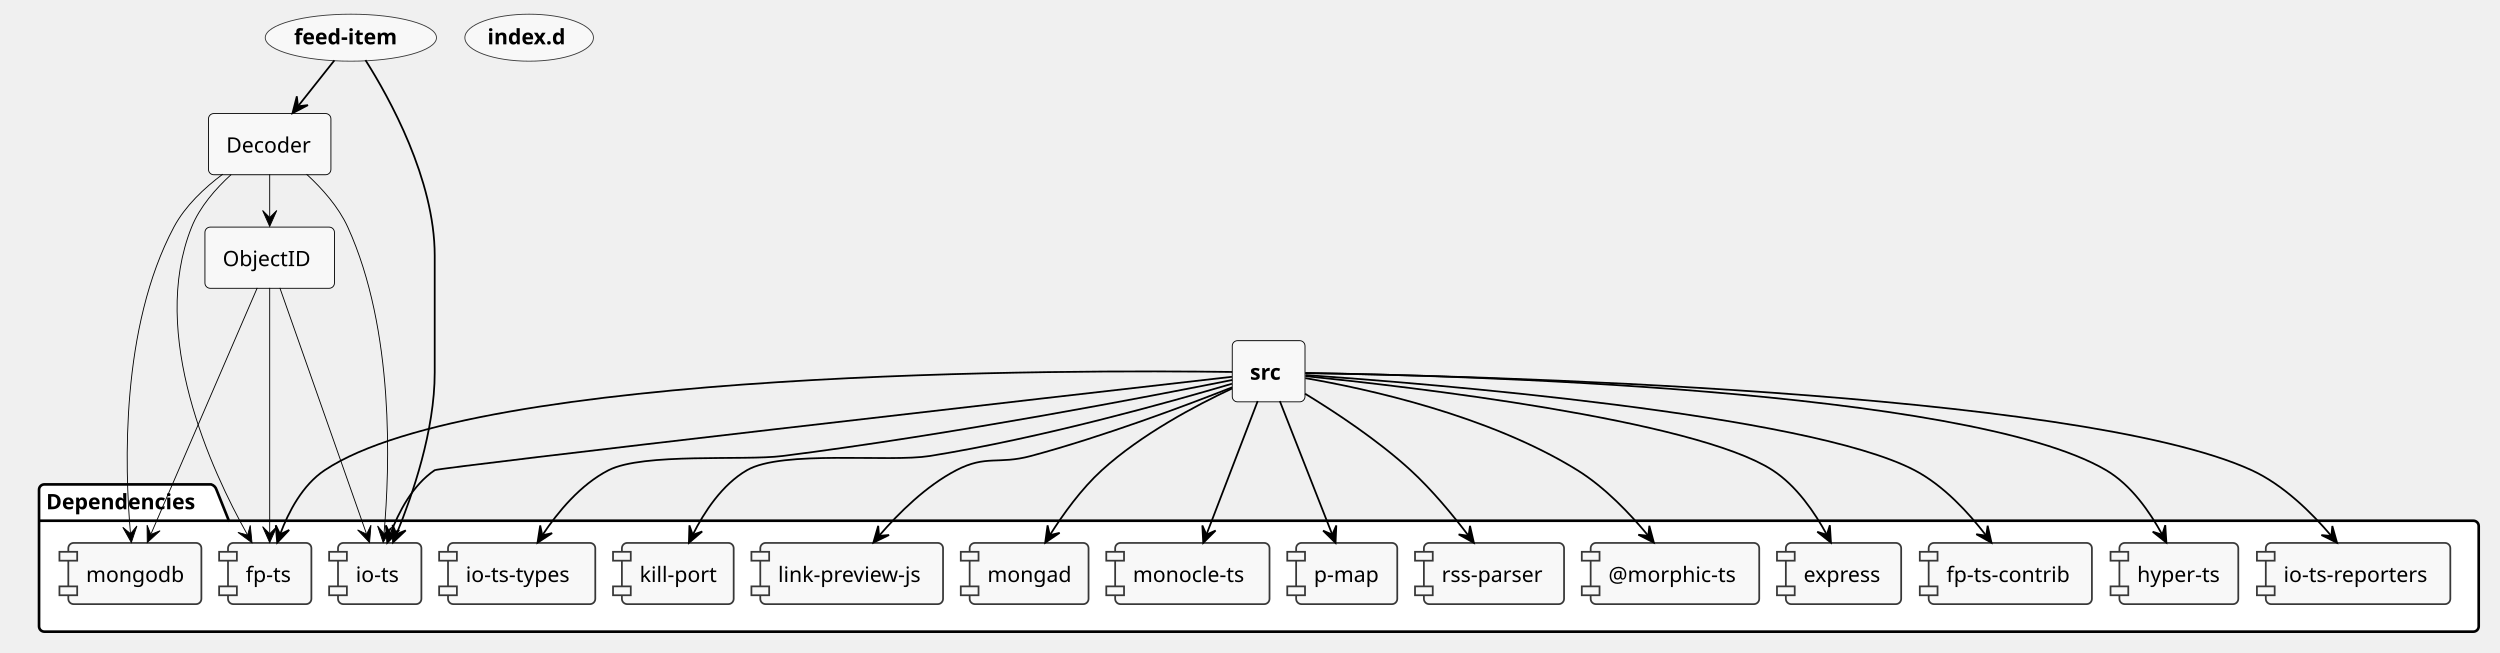
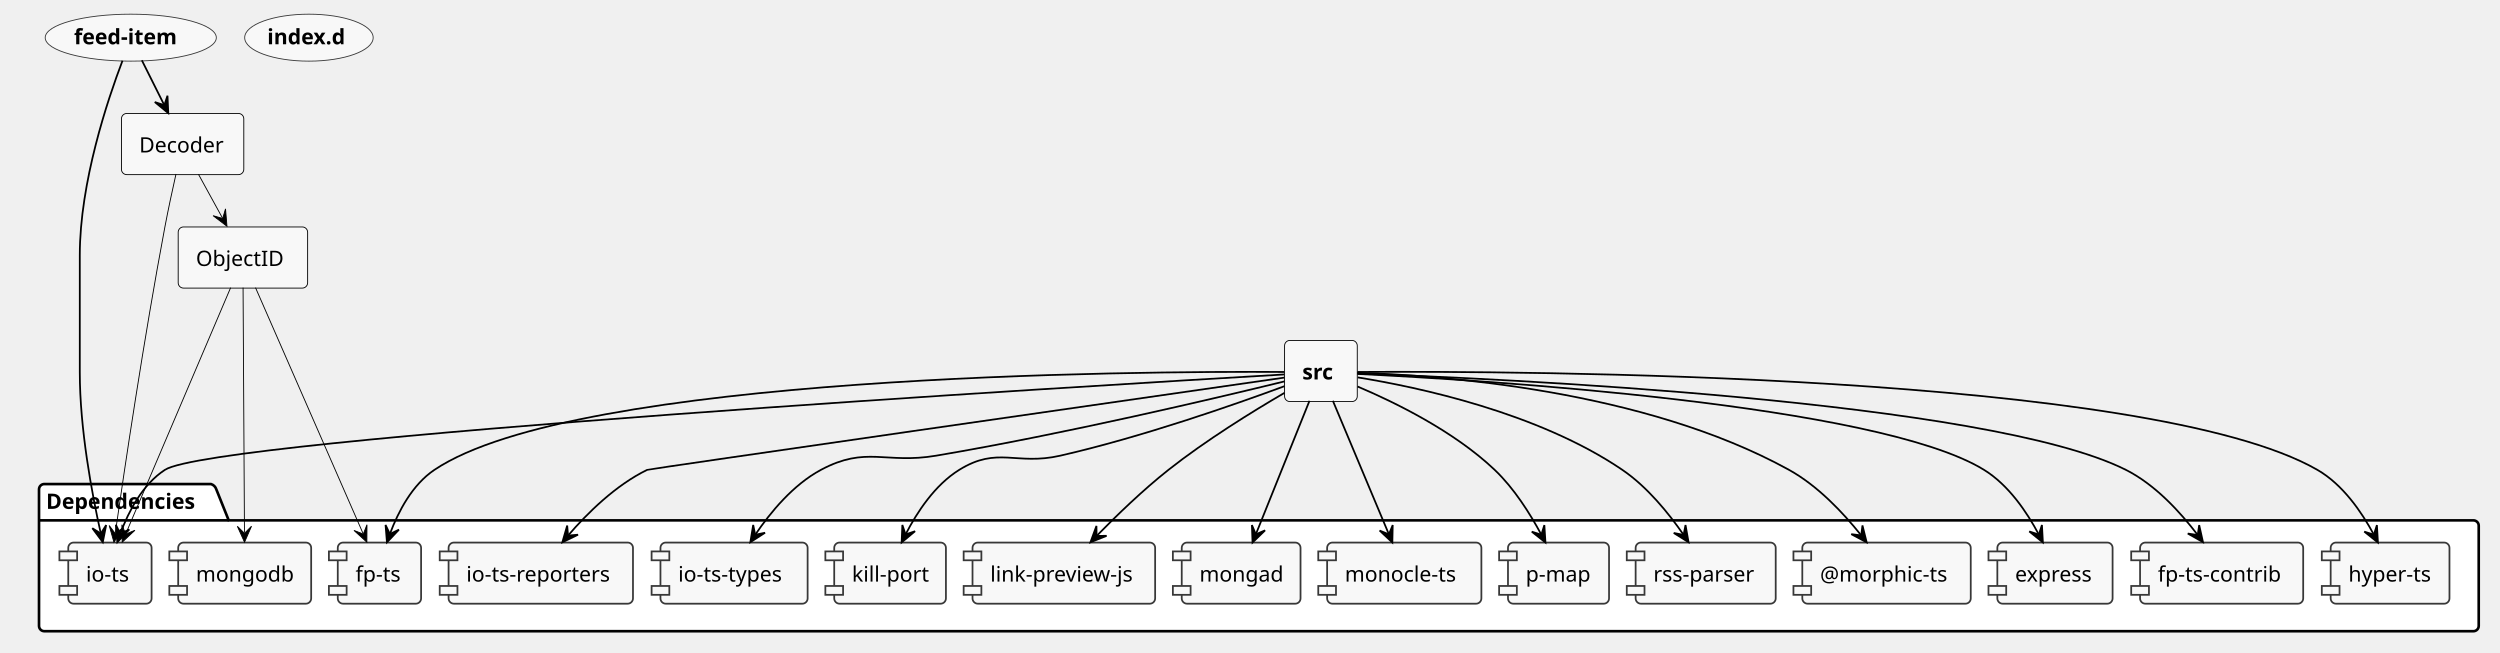
- <svg xmlns="http://www.w3.org/2000/svg" contentScriptType="application/ecmascript" contentStyleType="text/css" height="368px" preserveAspectRatio="none" style="width:1409px;height:368px;" version="1.1" viewBox="0 0 1409 368" width="1409px" zoomAndPan="magnify">
+ <svg xmlns="http://www.w3.org/2000/svg" contentScriptType="application/ecmascript" contentStyleType="text/css" height="368px" preserveAspectRatio="none" style="width:1410px;height:368px;" version="1.1" viewBox="0 0 1410 368" width="1410px" zoomAndPan="magnify">
  <defs />
  <g>
-     <path d="M25,273 L119,273 A4.5,4.5 0 0 1 122,276 L129,293.484 L1394,293.484 A3,3 0 0 1 1397,296.484 L1397,353 A3,3 0 0 1 1394,356 L25,356 A3,3 0 0 1 22,353 L22,276 A3,3 0 0 1 25,273 " fill="#FFFFFF" style="stroke: #000000; stroke-width: 1.5;" />
+     <path d="M25,273 L119,273 A4.5,4.5 0 0 1 122,276 L129,293.484 L1395,293.484 A3,3 0 0 1 1398,296.484 L1398,353 A3,3 0 0 1 1395,356 L25,356 A3,3 0 0 1 22,353 L22,276 A3,3 0 0 1 25,273 " fill="#FFFFFF" style="stroke: #000000; stroke-width: 1.5;" />
    <line style="stroke: #000000; stroke-width: 1.5;" x1="22" x2="129" y1="293.484" y2="293.484" />
    <text fill="#000000" font-family="Tahoma, sans-serif" font-size="12" font-weight="bold" lengthAdjust="spacingAndGlyphs" textLength="94" x="26" y="287.006">Dependencies</text>
-     <rect fill="#F8F8F8" height="34.484" rx="3" ry="3" style="stroke: #383838; stroke-width: 1.0;" width="95" x="896.5" y="306" />
-     <rect fill="#F8F8F8" height="5" style="stroke: #383838; stroke-width: 1.0;" width="10" x="891.5" y="311" />
-     <rect fill="#F8F8F8" height="5" style="stroke: #383838; stroke-width: 1.0;" width="10" x="891.5" y="330.484" />
-     <text fill="#000000" font-family="Tahoma, sans-serif" font-size="12" lengthAdjust="spacingAndGlyphs" textLength="75" x="906.5" y="328.006">@morphic-ts</text>
-     <rect fill="#F8F8F8" height="34.484" rx="3" ry="3" style="stroke: #383838; stroke-width: 1.0;" width="65" x="1006.5" y="306" />
-     <rect fill="#F8F8F8" height="5" style="stroke: #383838; stroke-width: 1.0;" width="10" x="1001.5" y="311" />
-     <rect fill="#F8F8F8" height="5" style="stroke: #383838; stroke-width: 1.0;" width="10" x="1001.5" y="330.484" />
-     <text fill="#000000" font-family="Tahoma, sans-serif" font-size="12" lengthAdjust="spacingAndGlyphs" textLength="45" x="1016.5" y="328.006">express</text>
-     <rect fill="#F8F8F8" height="34.484" rx="3" ry="3" style="stroke: #383838; stroke-width: 1.0;" width="47" x="128.5" y="306" />
-     <rect fill="#F8F8F8" height="5" style="stroke: #383838; stroke-width: 1.0;" width="10" x="123.5" y="311" />
-     <rect fill="#F8F8F8" height="5" style="stroke: #383838; stroke-width: 1.0;" width="10" x="123.5" y="330.484" />
-     <text fill="#000000" font-family="Tahoma, sans-serif" font-size="12" lengthAdjust="spacingAndGlyphs" textLength="27" x="138.5" y="328.006">fp-ts</text>
-     <rect fill="#F8F8F8" height="34.484" rx="3" ry="3" style="stroke: #383838; stroke-width: 1.0;" width="92" x="1087" y="306" />
-     <rect fill="#F8F8F8" height="5" style="stroke: #383838; stroke-width: 1.0;" width="10" x="1082" y="311" />
-     <rect fill="#F8F8F8" height="5" style="stroke: #383838; stroke-width: 1.0;" width="10" x="1082" y="330.484" />
-     <text fill="#000000" font-family="Tahoma, sans-serif" font-size="12" lengthAdjust="spacingAndGlyphs" textLength="72" x="1097" y="328.006">fp-ts-contrib</text>
-     <rect fill="#F8F8F8" height="34.484" rx="3" ry="3" style="stroke: #383838; stroke-width: 1.0;" width="67" x="1194.5" y="306" />
-     <rect fill="#F8F8F8" height="5" style="stroke: #383838; stroke-width: 1.0;" width="10" x="1189.5" y="311" />
-     <rect fill="#F8F8F8" height="5" style="stroke: #383838; stroke-width: 1.0;" width="10" x="1189.5" y="330.484" />
-     <text fill="#000000" font-family="Tahoma, sans-serif" font-size="12" lengthAdjust="spacingAndGlyphs" textLength="47" x="1204.5" y="328.006">hyper-ts</text>
+     <rect fill="#F8F8F8" height="34.484" rx="3" ry="3" style="stroke: #383838; stroke-width: 1.0;" width="95" x="1016.5" y="306" />
+     <rect fill="#F8F8F8" height="5" style="stroke: #383838; stroke-width: 1.0;" width="10" x="1011.5" y="311" />
+     <rect fill="#F8F8F8" height="5" style="stroke: #383838; stroke-width: 1.0;" width="10" x="1011.5" y="330.484" />
+     <text fill="#000000" font-family="Tahoma, sans-serif" font-size="12" lengthAdjust="spacingAndGlyphs" textLength="75" x="1026.5" y="328.006">@morphic-ts</text>
+     <rect fill="#F8F8F8" height="34.484" rx="3" ry="3" style="stroke: #383838; stroke-width: 1.0;" width="65" x="1126.5" y="306" />
+     <rect fill="#F8F8F8" height="5" style="stroke: #383838; stroke-width: 1.0;" width="10" x="1121.5" y="311" />
+     <rect fill="#F8F8F8" height="5" style="stroke: #383838; stroke-width: 1.0;" width="10" x="1121.5" y="330.484" />
+     <text fill="#000000" font-family="Tahoma, sans-serif" font-size="12" lengthAdjust="spacingAndGlyphs" textLength="45" x="1136.5" y="328.006">express</text>
    <rect fill="#F8F8F8" height="34.484" rx="3" ry="3" style="stroke: #383838; stroke-width: 1.0;" width="47" x="190.5" y="306" />
    <rect fill="#F8F8F8" height="5" style="stroke: #383838; stroke-width: 1.0;" width="10" x="185.5" y="311" />
    <rect fill="#F8F8F8" height="5" style="stroke: #383838; stroke-width: 1.0;" width="10" x="185.5" y="330.484" />
-     <text fill="#000000" font-family="Tahoma, sans-serif" font-size="12" lengthAdjust="spacingAndGlyphs" textLength="27" x="200.5" y="328.006">io-ts</text>
-     <rect fill="#F8F8F8" height="34.484" rx="3" ry="3" style="stroke: #383838; stroke-width: 1.0;" width="104" x="1277" y="306" />
-     <rect fill="#F8F8F8" height="5" style="stroke: #383838; stroke-width: 1.0;" width="10" x="1272" y="311" />
-     <rect fill="#F8F8F8" height="5" style="stroke: #383838; stroke-width: 1.0;" width="10" x="1272" y="330.484" />
-     <text fill="#000000" font-family="Tahoma, sans-serif" font-size="12" lengthAdjust="spacingAndGlyphs" textLength="84" x="1287" y="328.006">io-ts-reporters</text>
-     <rect fill="#F8F8F8" height="34.484" rx="3" ry="3" style="stroke: #383838; stroke-width: 1.0;" width="83" x="252.5" y="306" />
-     <rect fill="#F8F8F8" height="5" style="stroke: #383838; stroke-width: 1.0;" width="10" x="247.5" y="311" />
-     <rect fill="#F8F8F8" height="5" style="stroke: #383838; stroke-width: 1.0;" width="10" x="247.5" y="330.484" />
-     <text fill="#000000" font-family="Tahoma, sans-serif" font-size="12" lengthAdjust="spacingAndGlyphs" textLength="63" x="262.5" y="328.006">io-ts-types</text>
-     <rect fill="#F8F8F8" height="34.484" rx="3" ry="3" style="stroke: #383838; stroke-width: 1.0;" width="63" x="350.5" y="306" />
-     <rect fill="#F8F8F8" height="5" style="stroke: #383838; stroke-width: 1.0;" width="10" x="345.5" y="311" />
-     <rect fill="#F8F8F8" height="5" style="stroke: #383838; stroke-width: 1.0;" width="10" x="345.5" y="330.484" />
-     <text fill="#000000" font-family="Tahoma, sans-serif" font-size="12" lengthAdjust="spacingAndGlyphs" textLength="43" x="360.5" y="328.006">kill-port</text>
-     <rect fill="#F8F8F8" height="34.484" rx="3" ry="3" style="stroke: #383838; stroke-width: 1.0;" width="103" x="428.5" y="306" />
-     <rect fill="#F8F8F8" height="5" style="stroke: #383838; stroke-width: 1.0;" width="10" x="423.5" y="311" />
-     <rect fill="#F8F8F8" height="5" style="stroke: #383838; stroke-width: 1.0;" width="10" x="423.5" y="330.484" />
-     <text fill="#000000" font-family="Tahoma, sans-serif" font-size="12" lengthAdjust="spacingAndGlyphs" textLength="83" x="438.5" y="328.006">link-preview-js</text>
-     <rect fill="#F8F8F8" height="34.484" rx="3" ry="3" style="stroke: #383838; stroke-width: 1.0;" width="67" x="546.5" y="306" />
-     <rect fill="#F8F8F8" height="5" style="stroke: #383838; stroke-width: 1.0;" width="10" x="541.5" y="311" />
-     <rect fill="#F8F8F8" height="5" style="stroke: #383838; stroke-width: 1.0;" width="10" x="541.5" y="330.484" />
-     <text fill="#000000" font-family="Tahoma, sans-serif" font-size="12" lengthAdjust="spacingAndGlyphs" textLength="47" x="556.5" y="328.006">mongad</text>
-     <rect fill="#F8F8F8" height="34.484" rx="3" ry="3" style="stroke: #383838; stroke-width: 1.0;" width="75" x="38.5" y="306" />
+     <text fill="#000000" font-family="Tahoma, sans-serif" font-size="12" lengthAdjust="spacingAndGlyphs" textLength="27" x="200.5" y="328.006">fp-ts</text>
+     <rect fill="#F8F8F8" height="34.484" rx="3" ry="3" style="stroke: #383838; stroke-width: 1.0;" width="92" x="1207" y="306" />
+     <rect fill="#F8F8F8" height="5" style="stroke: #383838; stroke-width: 1.0;" width="10" x="1202" y="311" />
+     <rect fill="#F8F8F8" height="5" style="stroke: #383838; stroke-width: 1.0;" width="10" x="1202" y="330.484" />
+     <text fill="#000000" font-family="Tahoma, sans-serif" font-size="12" lengthAdjust="spacingAndGlyphs" textLength="72" x="1217" y="328.006">fp-ts-contrib</text>
+     <rect fill="#F8F8F8" height="34.484" rx="3" ry="3" style="stroke: #383838; stroke-width: 1.0;" width="67" x="1314.5" y="306" />
+     <rect fill="#F8F8F8" height="5" style="stroke: #383838; stroke-width: 1.0;" width="10" x="1309.5" y="311" />
+     <rect fill="#F8F8F8" height="5" style="stroke: #383838; stroke-width: 1.0;" width="10" x="1309.5" y="330.484" />
+     <text fill="#000000" font-family="Tahoma, sans-serif" font-size="12" lengthAdjust="spacingAndGlyphs" textLength="47" x="1324.5" y="328.006">hyper-ts</text>
+     <rect fill="#F8F8F8" height="34.484" rx="3" ry="3" style="stroke: #383838; stroke-width: 1.0;" width="47" x="38.5" y="306" />
    <rect fill="#F8F8F8" height="5" style="stroke: #383838; stroke-width: 1.0;" width="10" x="33.5" y="311" />
    <rect fill="#F8F8F8" height="5" style="stroke: #383838; stroke-width: 1.0;" width="10" x="33.5" y="330.484" />
-     <text fill="#000000" font-family="Tahoma, sans-serif" font-size="12" lengthAdjust="spacingAndGlyphs" textLength="55" x="48.5" y="328.006">mongodb</text>
-     <rect fill="#F8F8F8" height="34.484" rx="3" ry="3" style="stroke: #383838; stroke-width: 1.0;" width="87" x="628.5" y="306" />
-     <rect fill="#F8F8F8" height="5" style="stroke: #383838; stroke-width: 1.0;" width="10" x="623.5" y="311" />
-     <rect fill="#F8F8F8" height="5" style="stroke: #383838; stroke-width: 1.0;" width="10" x="623.5" y="330.484" />
-     <text fill="#000000" font-family="Tahoma, sans-serif" font-size="12" lengthAdjust="spacingAndGlyphs" textLength="67" x="638.5" y="328.006">monocle-ts</text>
-     <rect fill="#F8F8F8" height="34.484" rx="3" ry="3" style="stroke: #383838; stroke-width: 1.0;" width="57" x="730.5" y="306" />
-     <rect fill="#F8F8F8" height="5" style="stroke: #383838; stroke-width: 1.0;" width="10" x="725.5" y="311" />
-     <rect fill="#F8F8F8" height="5" style="stroke: #383838; stroke-width: 1.0;" width="10" x="725.5" y="330.484" />
-     <text fill="#000000" font-family="Tahoma, sans-serif" font-size="12" lengthAdjust="spacingAndGlyphs" textLength="37" x="740.5" y="328.006">p-map</text>
-     <rect fill="#F8F8F8" height="34.484" rx="3" ry="3" style="stroke: #383838; stroke-width: 1.0;" width="79" x="802.5" y="306" />
-     <rect fill="#F8F8F8" height="5" style="stroke: #383838; stroke-width: 1.0;" width="10" x="797.5" y="311" />
-     <rect fill="#F8F8F8" height="5" style="stroke: #383838; stroke-width: 1.0;" width="10" x="797.5" y="330.484" />
-     <text fill="#000000" font-family="Tahoma, sans-serif" font-size="12" lengthAdjust="spacingAndGlyphs" textLength="59" x="812.5" y="328.006">rss-parser</text>
-     <rect fill="#F8F8F8" height="34.484" rx="3" ry="3" style="stroke: #000000; stroke-width: 0.5;" width="69" x="117.5" y="64" />
-     <text fill="#000000" font-family="Tahoma, sans-serif" font-size="12" lengthAdjust="spacingAndGlyphs" textLength="49" x="127.5" y="86.006">Decoder</text>
-     <ellipse cx="197.755" cy="21.242" fill="#F8F8F8" rx="48.255" ry="13.242" style="stroke: #383838; stroke-width: 0.5;" />
-     <text fill="#000000" font-family="Tahoma, sans-serif" font-size="12" font-weight="bold" lengthAdjust="spacingAndGlyphs" textLength="64" x="165.755" y="24.984">feed-item</text>
-     <ellipse cx="298.234" cy="21.242" fill="#F8F8F8" rx="36.234" ry="13.242" style="stroke: #383838; stroke-width: 0.5;" />
-     <text fill="#000000" font-family="Tahoma, sans-serif" font-size="12" font-weight="bold" lengthAdjust="spacingAndGlyphs" textLength="47" x="274.734" y="24.984">index.d</text>
-     <rect fill="#F8F8F8" height="34.484" rx="3" ry="3" style="stroke: #000000; stroke-width: 0.5;" width="73" x="115.5" y="128" />
-     <text fill="#000000" font-family="Tahoma, sans-serif" font-size="12" lengthAdjust="spacingAndGlyphs" textLength="53" x="125.5" y="150.006">ObjectID</text>
-     <rect fill="#F8F8F8" height="34.484" rx="3" ry="3" style="stroke: #000000; stroke-width: 0.5;" width="41" x="694.5" y="192" />
-     <text fill="#000000" font-family="Tahoma, sans-serif" font-size="12" font-weight="bold" lengthAdjust="spacingAndGlyphs" textLength="21" x="704.5" y="214.006">src</text>
-     <path d="M130.272,98.386 C121.607,106.272 112.609,116.513 108,128 C83.752,188.429 119.085,265.072 139.391,301.272 " fill="none" id="_Decoder-&gt;fp-ts" style="stroke: #000000; stroke-width: 0.5;" />
-     <polygon fill="#000000" points="142.029,305.898,141.045,296.098,139.552,301.555,134.096,300.061,142.029,305.898" style="stroke: #000000; stroke-width: 0.5;" />
-     <path d="M172.77,98.178 C181.476,106.161 190.773,116.537 196,128 C222.419,185.934 219.718,263.563 216.437,300.598 " fill="none" id="_Decoder-&gt;io-ts" style="stroke: #000000; stroke-width: 0.5;" />
-     <polygon fill="#000000" points="215.952,305.76,220.776,297.174,216.419,300.782,212.811,296.426,215.952,305.76" style="stroke: #000000; stroke-width: 0.5;" />
-     <path d="M125.552,98.151 C115.23,105.866 104.365,116.041 98,128 C67.947,184.47 70.247,263.109 73.532,300.545 " fill="none" id="_Decoder-&gt;mongodb" style="stroke: #000000; stroke-width: 0.5;" />
-     <polygon fill="#000000" points="74.021,305.761,77.165,296.428,73.555,300.783,69.2,297.173,74.021,305.761" style="stroke: #000000; stroke-width: 0.5;" />
-     <path d="M152,98.29 C152,105.636 152,114.416 152,122.31 " fill="none" id="_Decoder-&gt;_ObjectID" style="stroke: #000000; stroke-width: 0.5;" />
-     <polygon fill="#000000" points="152,127.604,156,118.604,152,122.604,148,118.604,152,127.604" style="stroke: #000000; stroke-width: 0.5;" />
-     <path d="M188.469,34.018 C182.589,41.431 174.896,51.132 168.092,59.711 " fill="none" id="&lt;b&gt;feed-item&lt;/b&gt;-&gt;_Decoder" style="stroke: #000000; stroke-width: 1.0;" />
-     <polygon fill="#000000" points="164.835,63.817,173.561,59.25,167.942,59.899,167.292,54.28,164.835,63.817" style="stroke: #000000; stroke-width: 1.0;" />
-     <path d="M205.973,33.88 C219.382,55.048 245,101.101 245,144 C245,144 245,144 245,210 C245,242.637 232.622,278.748 223.509,300.912 " fill="none" id="&lt;b&gt;feed-item&lt;/b&gt;-&gt;io-ts" style="stroke: #000000; stroke-width: 1.0;" />
-     <polygon fill="#000000" points="221.504,305.693,228.673,298.941,223.438,301.082,221.296,295.847,221.504,305.693" style="stroke: #000000; stroke-width: 1.0;" />
-     <path d="M152,162.242 C152,194.068 152,264.64 152,300.373 " fill="none" id="_ObjectID-&gt;fp-ts" style="stroke: #000000; stroke-width: 0.5;" />
-     <polygon fill="#000000" points="152,305.797,156,296.797,152,300.797,148,296.797,152,305.797" style="stroke: #000000; stroke-width: 0.5;" />
-     <path d="M157.722,162.242 C168.979,194.199 193.999,265.222 206.536,300.812 " fill="none" id="_ObjectID-&gt;io-ts" style="stroke: #000000; stroke-width: 0.5;" />
-     <polygon fill="#000000" points="208.292,305.797,209.074,295.979,206.631,301.081,201.529,298.638,208.292,305.797" style="stroke: #000000; stroke-width: 0.5;" />
-     <path d="M144.986,162.242 C131.187,194.199 100.518,265.222 85.149,300.812 " fill="none" id="_ObjectID-&gt;mongodb" style="stroke: #000000; stroke-width: 0.5;" />
-     <polygon fill="#000000" points="82.997,305.797,90.237,299.12,84.979,301.207,82.892,295.949,82.997,305.797" style="stroke: #000000; stroke-width: 0.5;" />
-     <path d="M735.678,213.126 C769.753,218.993 838.908,233.963 889,265 C904.543,274.631 918.778,289.635 928.871,301.832 " fill="none" id="_src-&gt;@morphic-ts" style="stroke: #000000; stroke-width: 1.0;" />
-     <polygon fill="#000000" points="932.13,305.849,929.565,296.34,928.98,301.966,923.353,301.38,932.13,305.849" style="stroke: #000000; stroke-width: 1.0;" />
-     <path d="M735.75,211.994 C793.538,217.86 954.961,236.455 999,265 C1012.55,273.785 1022.85,288.923 1029.61,301.392 " fill="none" id="_src-&gt;express" style="stroke: #000000; stroke-width: 1.0;" />
-     <polygon fill="#000000" points="1031.93,305.849,1031.307,296.019,1029.614,301.417,1024.217,299.724,1031.93,305.849" style="stroke: #000000; stroke-width: 1.0;" />
-     <path d="M694.47,209.636 C607.373,208.46 268.959,207.713 183,265 C170.504,273.328 162.617,288.438 157.926,301.009 " fill="none" id="_src-&gt;fp-ts" style="stroke: #000000; stroke-width: 1.0;" />
-     <polygon fill="#000000" points="156.224,305.86,162.978,298.692,157.88,301.142,155.429,296.043,156.224,305.86" style="stroke: #000000; stroke-width: 1.0;" />
-     <path d="M735.805,211.366 C803.75,216.101 1018.24,233.275 1079,265 C1095.39,273.559 1109.58,289.054 1119.29,301.73 " fill="none" id="_src-&gt;fp-ts-contrib" style="stroke: #000000; stroke-width: 1.0;" />
-     <polygon fill="#000000" points="1122.41,305.907,1120.239,296.3,1119.422,301.898,1113.825,301.081,1122.41,305.907" style="stroke: #000000; stroke-width: 1.0;" />
-     <path d="M735.736,210.228 C816.415,211.443 1108.78,218.997 1187,265 C1201.13,273.31 1211.73,288.62 1218.61,301.281 " fill="none" id="_src-&gt;hyper-ts" style="stroke: #000000; stroke-width: 1.0;" />
-     <polygon fill="#000000" points="1220.97,305.808,1220.345,295.979,1218.653,301.377,1213.255,299.686,1220.97,305.808" style="stroke: #000000; stroke-width: 1.0;" />
-     <path d="M694.313,212.357 C603.843,222.67 247.377,263.393 245,265 C232.561,273.412 224.671,288.519 219.965,301.067 " fill="none" id="_src-&gt;io-ts" style="stroke: #000000; stroke-width: 1.0;" />
-     <polygon fill="#000000" points="218.256,305.908,225.024,298.752,219.92,301.193,217.48,296.089,218.256,305.908" style="stroke: #000000; stroke-width: 1.0;" />
-     <path d="M735.658,210.27 C824.15,211.695 1171.16,220.098 1269,265 C1286.99,273.255 1302.99,289.13 1313.93,302.034 " fill="none" id="_src-&gt;io-ts-reporters" style="stroke: #000000; stroke-width: 1.0;" />
-     <polygon fill="#000000" points="1317.17,305.932,1314.498,296.453,1313.976,302.085,1308.343,301.563,1317.17,305.932" style="stroke: #000000; stroke-width: 1.0;" />
-     <path d="M694.47,214.162 C649.001,223.239 536.288,244.962 441,257 C419.322,259.739 362.47,255.083 343,265 C327.12,273.088 314.239,288.767 305.676,301.637 " fill="none" id="_src-&gt;io-ts-types" style="stroke: #000000; stroke-width: 1.0;" />
-     <polygon fill="#000000" points="302.939,305.879,311.179,300.485,305.65,301.678,304.457,296.148,302.939,305.879" style="stroke: #000000; stroke-width: 1.0;" />
-     <path d="M694.315,216.276 C659.512,226.567 586.88,246.891 524,257 C501.333,260.644 440.876,253.511 421,265 C406.947,273.123 396.851,288.595 390.456,301.371 " fill="none" id="_src-&gt;kill-port" style="stroke: #000000; stroke-width: 1.0;" />
-     <polygon fill="#000000" points="388.267,305.938,395.764,299.551,390.428,301.429,388.55,296.093,388.267,305.938" style="stroke: #000000; stroke-width: 1.0;" />
-     <path d="M694.412,218.302 C668.362,228.555 621.948,245.985 581,257 C562.65,261.936 555.871,256.256 539,265 C521.959,273.832 506.509,289.162 495.698,301.7 " fill="none" id="_src-&gt;link-preview-js" style="stroke: #000000; stroke-width: 1.0;" />
-     <polygon fill="#000000" points="492.214,305.832,501.074,301.53,495.437,302.009,494.958,296.373,492.214,305.832" style="stroke: #000000; stroke-width: 1.0;" />
-     <path d="M694.317,218.99 C674.111,228.45 643.235,244.766 621,265 C609.459,275.502 599.209,289.753 591.844,301.378 " fill="none" id="_src-&gt;mongad" style="stroke: #000000; stroke-width: 1.0;" />
-     <polygon fill="#000000" points="589.067,305.854,597.211,300.315,591.703,301.605,590.413,296.098,589.067,305.854" style="stroke: #000000; stroke-width: 1.0;" />
-     <path d="M708.839,226.047 C701.24,245.841 688.305,279.531 679.96,301.267 " fill="none" id="_src-&gt;monocle-ts" style="stroke: #000000; stroke-width: 1.0;" />
-     <polygon fill="#000000" points="678.149,305.983,685.109,299.015,679.941,301.315,677.641,296.147,678.149,305.983" style="stroke: #000000; stroke-width: 1.0;" />
-     <path d="M721.304,226.047 C729.08,245.841 742.316,279.531 750.855,301.267 " fill="none" id="_src-&gt;p-map" style="stroke: #000000; stroke-width: 1.0;" />
-     <polygon fill="#000000" points="752.708,305.983,753.14,296.144,750.88,301.329,745.694,299.068,752.708,305.983" style="stroke: #000000; stroke-width: 1.0;" />
-     <path d="M735.541,221.901 C752.421,232.185 776.485,248.034 795,265 C807.128,276.113 818.9,290.397 827.629,301.886 " fill="none" id="_src-&gt;rss-parser" style="stroke: #000000; stroke-width: 1.0;" />
-     <polygon fill="#000000" points="830.702,305.981,828.498,296.382,827.701,301.982,822.1,301.184,830.702,305.981" style="stroke: #000000; stroke-width: 1.0;" />
+     <text fill="#000000" font-family="Tahoma, sans-serif" font-size="12" lengthAdjust="spacingAndGlyphs" textLength="27" x="48.5" y="328.006">io-ts</text>
+     <rect fill="#F8F8F8" height="34.484" rx="3" ry="3" style="stroke: #383838; stroke-width: 1.0;" width="104" x="253" y="306" />
+     <rect fill="#F8F8F8" height="5" style="stroke: #383838; stroke-width: 1.0;" width="10" x="248" y="311" />
+     <rect fill="#F8F8F8" height="5" style="stroke: #383838; stroke-width: 1.0;" width="10" x="248" y="330.484" />
+     <text fill="#000000" font-family="Tahoma, sans-serif" font-size="12" lengthAdjust="spacingAndGlyphs" textLength="84" x="263" y="328.006">io-ts-reporters</text>
+     <rect fill="#F8F8F8" height="34.484" rx="3" ry="3" style="stroke: #383838; stroke-width: 1.0;" width="83" x="372.5" y="306" />
+     <rect fill="#F8F8F8" height="5" style="stroke: #383838; stroke-width: 1.0;" width="10" x="367.5" y="311" />
+     <rect fill="#F8F8F8" height="5" style="stroke: #383838; stroke-width: 1.0;" width="10" x="367.5" y="330.484" />
+     <text fill="#000000" font-family="Tahoma, sans-serif" font-size="12" lengthAdjust="spacingAndGlyphs" textLength="63" x="382.5" y="328.006">io-ts-types</text>
+     <rect fill="#F8F8F8" height="34.484" rx="3" ry="3" style="stroke: #383838; stroke-width: 1.0;" width="63" x="470.5" y="306" />
+     <rect fill="#F8F8F8" height="5" style="stroke: #383838; stroke-width: 1.0;" width="10" x="465.5" y="311" />
+     <rect fill="#F8F8F8" height="5" style="stroke: #383838; stroke-width: 1.0;" width="10" x="465.5" y="330.484" />
+     <text fill="#000000" font-family="Tahoma, sans-serif" font-size="12" lengthAdjust="spacingAndGlyphs" textLength="43" x="480.5" y="328.006">kill-port</text>
+     <rect fill="#F8F8F8" height="34.484" rx="3" ry="3" style="stroke: #383838; stroke-width: 1.0;" width="103" x="548.5" y="306" />
+     <rect fill="#F8F8F8" height="5" style="stroke: #383838; stroke-width: 1.0;" width="10" x="543.5" y="311" />
+     <rect fill="#F8F8F8" height="5" style="stroke: #383838; stroke-width: 1.0;" width="10" x="543.5" y="330.484" />
+     <text fill="#000000" font-family="Tahoma, sans-serif" font-size="12" lengthAdjust="spacingAndGlyphs" textLength="83" x="558.5" y="328.006">link-preview-js</text>
+     <rect fill="#F8F8F8" height="34.484" rx="3" ry="3" style="stroke: #383838; stroke-width: 1.0;" width="67" x="666.5" y="306" />
+     <rect fill="#F8F8F8" height="5" style="stroke: #383838; stroke-width: 1.0;" width="10" x="661.5" y="311" />
+     <rect fill="#F8F8F8" height="5" style="stroke: #383838; stroke-width: 1.0;" width="10" x="661.5" y="330.484" />
+     <text fill="#000000" font-family="Tahoma, sans-serif" font-size="12" lengthAdjust="spacingAndGlyphs" textLength="47" x="676.5" y="328.006">mongad</text>
+     <rect fill="#F8F8F8" height="34.484" rx="3" ry="3" style="stroke: #383838; stroke-width: 1.0;" width="75" x="100.5" y="306" />
+     <rect fill="#F8F8F8" height="5" style="stroke: #383838; stroke-width: 1.0;" width="10" x="95.5" y="311" />
+     <rect fill="#F8F8F8" height="5" style="stroke: #383838; stroke-width: 1.0;" width="10" x="95.5" y="330.484" />
+     <text fill="#000000" font-family="Tahoma, sans-serif" font-size="12" lengthAdjust="spacingAndGlyphs" textLength="55" x="110.5" y="328.006">mongodb</text>
+     <rect fill="#F8F8F8" height="34.484" rx="3" ry="3" style="stroke: #383838; stroke-width: 1.0;" width="87" x="748.5" y="306" />
+     <rect fill="#F8F8F8" height="5" style="stroke: #383838; stroke-width: 1.0;" width="10" x="743.5" y="311" />
+     <rect fill="#F8F8F8" height="5" style="stroke: #383838; stroke-width: 1.0;" width="10" x="743.5" y="330.484" />
+     <text fill="#000000" font-family="Tahoma, sans-serif" font-size="12" lengthAdjust="spacingAndGlyphs" textLength="67" x="758.5" y="328.006">monocle-ts</text>
+     <rect fill="#F8F8F8" height="34.484" rx="3" ry="3" style="stroke: #383838; stroke-width: 1.0;" width="57" x="850.5" y="306" />
+     <rect fill="#F8F8F8" height="5" style="stroke: #383838; stroke-width: 1.0;" width="10" x="845.5" y="311" />
+     <rect fill="#F8F8F8" height="5" style="stroke: #383838; stroke-width: 1.0;" width="10" x="845.5" y="330.484" />
+     <text fill="#000000" font-family="Tahoma, sans-serif" font-size="12" lengthAdjust="spacingAndGlyphs" textLength="37" x="860.5" y="328.006">p-map</text>
+     <rect fill="#F8F8F8" height="34.484" rx="3" ry="3" style="stroke: #383838; stroke-width: 1.0;" width="79" x="922.5" y="306" />
+     <rect fill="#F8F8F8" height="5" style="stroke: #383838; stroke-width: 1.0;" width="10" x="917.5" y="311" />
+     <rect fill="#F8F8F8" height="5" style="stroke: #383838; stroke-width: 1.0;" width="10" x="917.5" y="330.484" />
+     <text fill="#000000" font-family="Tahoma, sans-serif" font-size="12" lengthAdjust="spacingAndGlyphs" textLength="59" x="932.5" y="328.006">rss-parser</text>
+     <rect fill="#F8F8F8" height="34.484" rx="3" ry="3" style="stroke: #000000; stroke-width: 0.5;" width="69" x="68.5" y="64" />
+     <text fill="#000000" font-family="Tahoma, sans-serif" font-size="12" lengthAdjust="spacingAndGlyphs" textLength="49" x="78.5" y="86.006">Decoder</text>
+     <ellipse cx="73.755" cy="21.242" fill="#F8F8F8" rx="48.255" ry="13.242" style="stroke: #383838; stroke-width: 0.5;" />
+     <text fill="#000000" font-family="Tahoma, sans-serif" font-size="12" font-weight="bold" lengthAdjust="spacingAndGlyphs" textLength="64" x="41.755" y="24.984">feed-item</text>
+     <ellipse cx="174.234" cy="21.242" fill="#F8F8F8" rx="36.234" ry="13.242" style="stroke: #383838; stroke-width: 0.5;" />
+     <text fill="#000000" font-family="Tahoma, sans-serif" font-size="12" font-weight="bold" lengthAdjust="spacingAndGlyphs" textLength="47" x="150.734" y="24.984">index.d</text>
+     <rect fill="#F8F8F8" height="34.484" rx="3" ry="3" style="stroke: #000000; stroke-width: 0.5;" width="73" x="100.5" y="128" />
+     <text fill="#000000" font-family="Tahoma, sans-serif" font-size="12" lengthAdjust="spacingAndGlyphs" textLength="53" x="110.5" y="150.006">ObjectID</text>
+     <rect fill="#F8F8F8" height="34.484" rx="3" ry="3" style="stroke: #000000; stroke-width: 0.5;" width="41" x="724.5" y="192" />
+     <text fill="#000000" font-family="Tahoma, sans-serif" font-size="12" font-weight="bold" lengthAdjust="spacingAndGlyphs" textLength="21" x="734.5" y="214.006">src</text>
+     <path d="M99.263,98.135 C97.281,106.938 94.877,118.041 93,128 C81.201,190.616 70.114,265.153 64.984,300.87 " fill="none" id="_Decoder-&gt;io-ts" style="stroke: #000000; stroke-width: 0.5;" />
+     <polygon fill="#000000" points="64.27,305.851,69.505,297.509,64.979,300.902,61.586,296.375,64.27,305.851" style="stroke: #000000; stroke-width: 0.5;" />
+     <path d="M111.933,98.29 C116.117,105.918 121.148,115.094 125.602,123.216 " fill="none" id="_Decoder-&gt;_ObjectID" style="stroke: #000000; stroke-width: 0.5;" />
+     <polygon fill="#000000" points="128.009,127.604,127.189,117.789,125.605,123.22,120.174,121.636,128.009,127.604" style="stroke: #000000; stroke-width: 0.5;" />
+     <path d="M80.009,34.018 C83.648,41.297 88.39,50.78 92.621,59.242 " fill="none" id="&lt;b&gt;feed-item&lt;/b&gt;-&gt;_Decoder" style="stroke: #000000; stroke-width: 1.0;" />
+     <polygon fill="#000000" points="94.909,63.817,94.46,53.978,92.672,59.345,87.305,57.557,94.909,63.817" style="stroke: #000000; stroke-width: 1.0;" />
+     <path d="M69.081,34.24 C60.807,55.965 45,102.853 45,144 C45,144 45,144 45,210 C45,241.863 51.809,278.254 56.808,300.68 " fill="none" id="&lt;b&gt;feed-item&lt;/b&gt;-&gt;io-ts" style="stroke: #000000; stroke-width: 1.0;" />
+     <polygon fill="#000000" points="57.971,305.795,59.876,296.132,56.862,300.919,52.075,297.906,57.971,305.795" style="stroke: #000000; stroke-width: 1.0;" />
+     <path d="M144.106,162.242 C158.087,194.199 189.159,265.222 204.73,300.812 " fill="none" id="_ObjectID-&gt;fp-ts" style="stroke: #000000; stroke-width: 0.5;" />
+     <polygon fill="#000000" points="206.911,305.797,206.968,295.948,204.907,301.216,199.638,299.156,206.911,305.797" style="stroke: #000000; stroke-width: 0.5;" />
+     <path d="M130.079,162.242 C116.461,194.199 86.195,265.222 71.029,300.812 " fill="none" id="_ObjectID-&gt;io-ts" style="stroke: #000000; stroke-width: 0.5;" />
+     <polygon fill="#000000" points="68.905,305.797,76.113,299.086,70.865,301.197,68.753,295.949,68.905,305.797" style="stroke: #000000; stroke-width: 0.5;" />
+     <path d="M137.092,162.242 C137.273,194.068 137.674,264.64 137.877,300.373 " fill="none" id="_ObjectID-&gt;mongodb" style="stroke: #000000; stroke-width: 0.5;" />
+     <polygon fill="#000000" points="137.908,305.797,141.857,296.774,137.88,300.797,133.857,296.82,137.908,305.797" style="stroke: #000000; stroke-width: 0.5;" />
+     <path d="M765.603,210.249 C812.002,211.636 927.023,219.754 1009,265 C1025.23,273.955 1039.61,289.278 1049.59,301.783 " fill="none" id="_src-&gt;@morphic-ts" style="stroke: #000000; stroke-width: 1.0;" />
+     <polygon fill="#000000" points="1052.81,305.902,1050.428,296.346,1049.735,301.96,1044.12,301.266,1052.81,305.902" style="stroke: #000000; stroke-width: 1.0;" />
+     <path d="M765.6,210.908 C834.929,214.284 1058.8,227.89 1119,265 C1132.84,273.532 1143.18,288.83 1149.87,301.431 " fill="none" id="_src-&gt;express" style="stroke: #000000; stroke-width: 1.0;" />
+     <polygon fill="#000000" points="1152.18,305.934,1151.649,296.099,1149.906,301.481,1144.525,299.737,1152.18,305.934" style="stroke: #000000; stroke-width: 1.0;" />
+     <path d="M724.296,209.789 C640.248,209.302 325.215,211.161 245,265 C232.532,273.368 224.643,288.477 219.945,301.038 " fill="none" id="_src-&gt;fp-ts" style="stroke: #000000; stroke-width: 1.0;" />
+     <polygon fill="#000000" points="218.239,305.883,225.001,298.722,219.899,301.167,217.455,296.065,218.239,305.883" style="stroke: #000000; stroke-width: 1.0;" />
+     <path d="M765.576,210.655 C843.672,213.419 1121.26,225.855 1199,265 C1215.52,273.317 1229.69,288.827 1239.37,301.57 " fill="none" id="_src-&gt;fp-ts-contrib" style="stroke: #000000; stroke-width: 1.0;" />
+     <polygon fill="#000000" points="1242.48,305.771,1240.339,296.158,1239.504,301.753,1233.909,300.919,1242.48,305.771" style="stroke: #000000; stroke-width: 1.0;" />
+     <path d="M765.583,209.789 C855.33,209.202 1212.16,210.398 1307,265 C1321.3,273.234 1331.94,288.699 1338.8,301.445 " fill="none" id="_src-&gt;hyper-ts" style="stroke: #000000; stroke-width: 1.0;" />
+     <polygon fill="#000000" points="1341.15,305.999,1340.573,296.167,1338.855,301.557,1333.466,299.839,1341.15,305.999" style="stroke: #000000; stroke-width: 1.0;" />
+     <path d="M724.28,211.195 C616.105,217.502 120.109,247.301 93,265 C80.426,273.209 72.542,288.325 67.872,300.928 " fill="none" id="_src-&gt;io-ts" style="stroke: #000000; stroke-width: 1.0;" />
+     <polygon fill="#000000" points="66.179,305.792,72.915,298.607,67.823,301.07,65.36,295.977,66.179,305.792" style="stroke: #000000; stroke-width: 1.0;" />
+     <path d="M724.362,212.966 C645.294,224.332 366.03,264.5 365,265 C347.311,273.583 331.389,289.277 320.399,302.027 " fill="none" id="_src-&gt;io-ts-reporters" style="stroke: #000000; stroke-width: 1.0;" />
+     <polygon fill="#000000" points="317.15,305.879,326.01,301.577,320.373,302.057,319.894,296.42,317.15,305.879" style="stroke: #000000; stroke-width: 1.0;" />
+     <path d="M724.476,215.098 C686.102,224.485 600.78,244.666 528,257 C499.302,261.863 488.66,251.261 463,265 C447.393,273.357 434.566,288.864 425.956,301.596 " fill="none" id="_src-&gt;io-ts-types" style="stroke: #000000; stroke-width: 1.0;" />
+     <polygon fill="#000000" points="423.2,305.793,431.483,300.466,425.944,301.614,424.796,296.075,423.2,305.793" style="stroke: #000000; stroke-width: 1.0;" />
+     <path d="M724.375,217.826 C696.214,228.225 643.974,246.504 598,257 C573.06,262.694 562.741,251.518 541,265 C527.296,273.498 517.227,288.798 510.756,301.408 " fill="none" id="_src-&gt;kill-port" style="stroke: #000000; stroke-width: 1.0;" />
+     <polygon fill="#000000" points="508.535,305.915,516.102,299.611,510.746,301.43,508.927,296.074,508.535,305.915" style="stroke: #000000; stroke-width: 1.0;" />
+     <path d="M724.418,221.589 C706.494,232.043 680.139,248.302 659,265 C644.641,276.342 629.835,290.656 618.646,302.103 " fill="none" id="_src-&gt;link-preview-js" style="stroke: #000000; stroke-width: 1.0;" />
+     <polygon fill="#000000" points="614.996,305.866,624.133,302.189,618.477,302.277,618.389,296.62,614.996,305.866" style="stroke: #000000; stroke-width: 1.0;" />
+     <path d="M738.553,226.047 C730.6,245.841 717.063,279.531 708.33,301.267 " fill="none" id="_src-&gt;mongad" style="stroke: #000000; stroke-width: 1.0;" />
+     <polygon fill="#000000" points="706.435,305.983,713.503,299.124,708.299,301.344,706.08,296.14,706.435,305.983" style="stroke: #000000; stroke-width: 1.0;" />
+     <path d="M751.734,226.047 C760.04,245.841 774.178,279.531 783.3,301.267 " fill="none" id="_src-&gt;monocle-ts" style="stroke: #000000; stroke-width: 1.0;" />
+     <polygon fill="#000000" points="785.279,305.983,785.484,296.136,783.344,301.373,778.108,299.232,785.279,305.983" style="stroke: #000000; stroke-width: 1.0;" />
+     <path d="M765.664,217.998 C786.923,226.994 820.078,243.238 843,265 C853.94,275.387 862.99,289.764 869.279,301.48 " fill="none" id="_src-&gt;p-map" style="stroke: #000000; stroke-width: 1.0;" />
+     <polygon fill="#000000" points="871.636,305.989,871.013,296.16,869.32,301.558,863.922,299.865,871.636,305.989" style="stroke: #000000; stroke-width: 1.0;" />
+     <path d="M765.75,212.855 C799.53,218.303 867.414,232.648 915,265 C928.981,274.505 941.025,289.334 949.42,301.483 " fill="none" id="_src-&gt;rss-parser" style="stroke: #000000; stroke-width: 1.0;" />
+     <polygon fill="#000000" points="952.345,305.824,950.634,296.125,949.551,301.677,943.999,300.595,952.345,305.824" style="stroke: #000000; stroke-width: 1.0;" />
  </g>
</svg>
